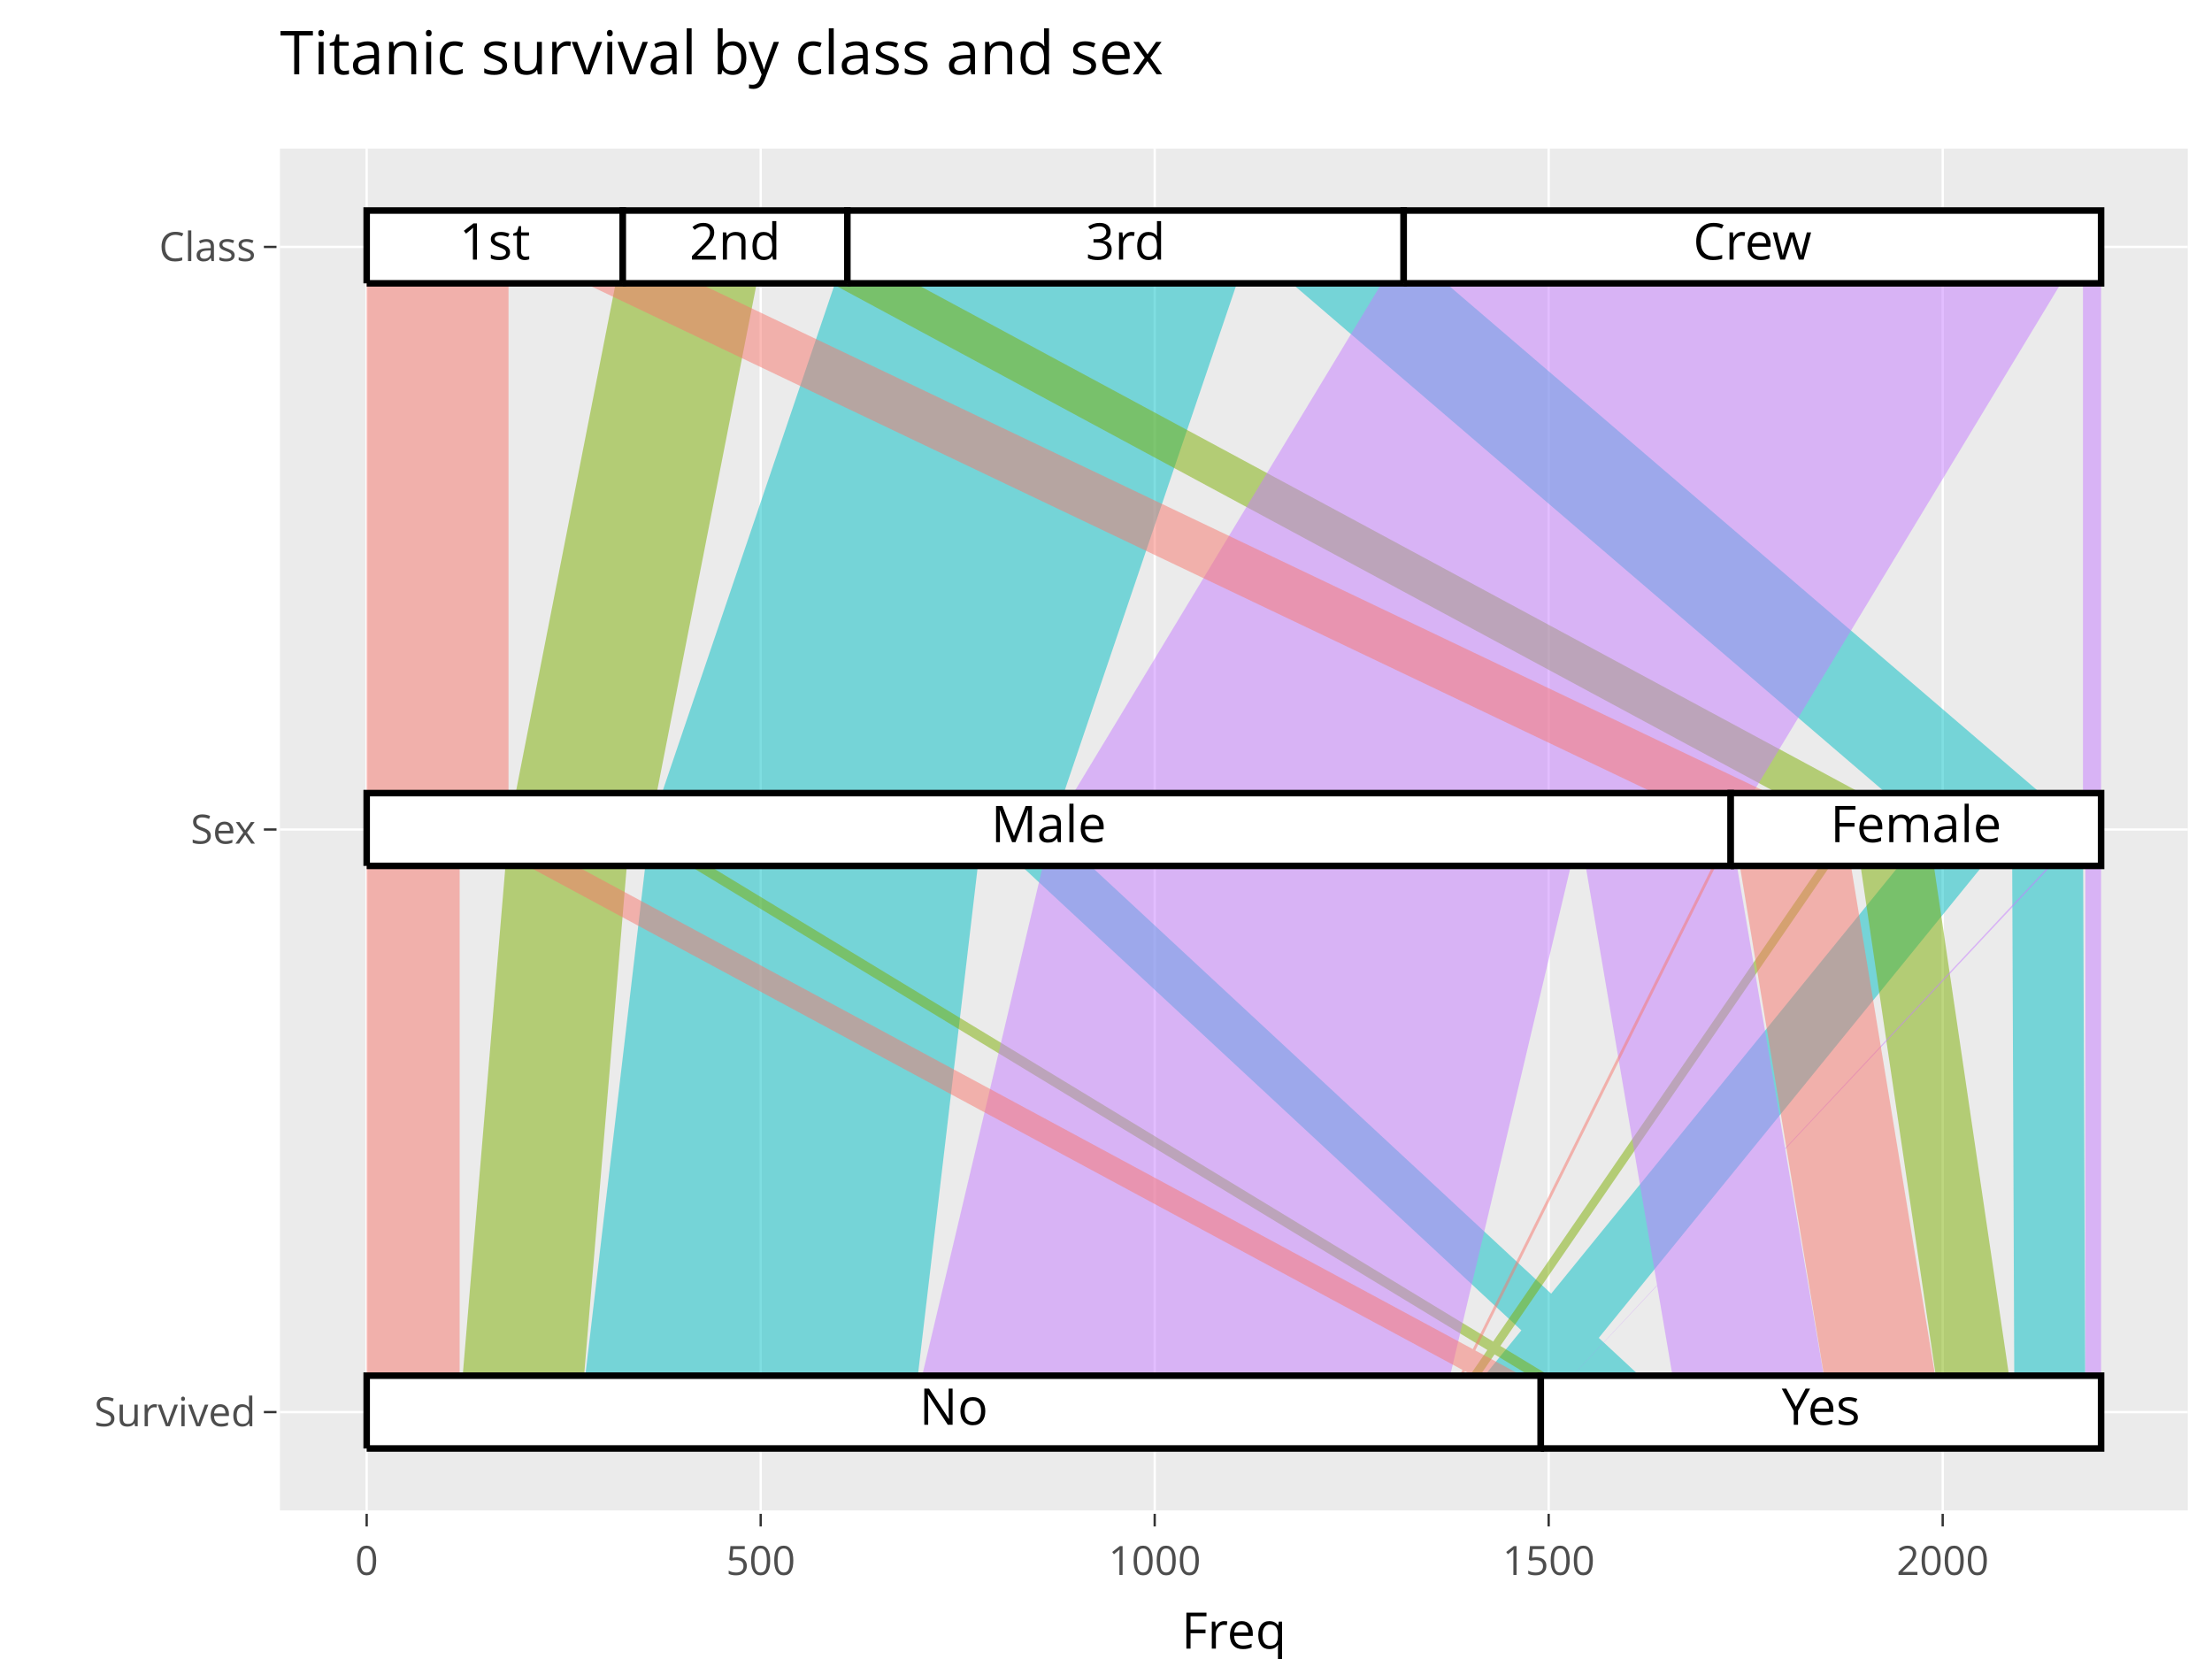
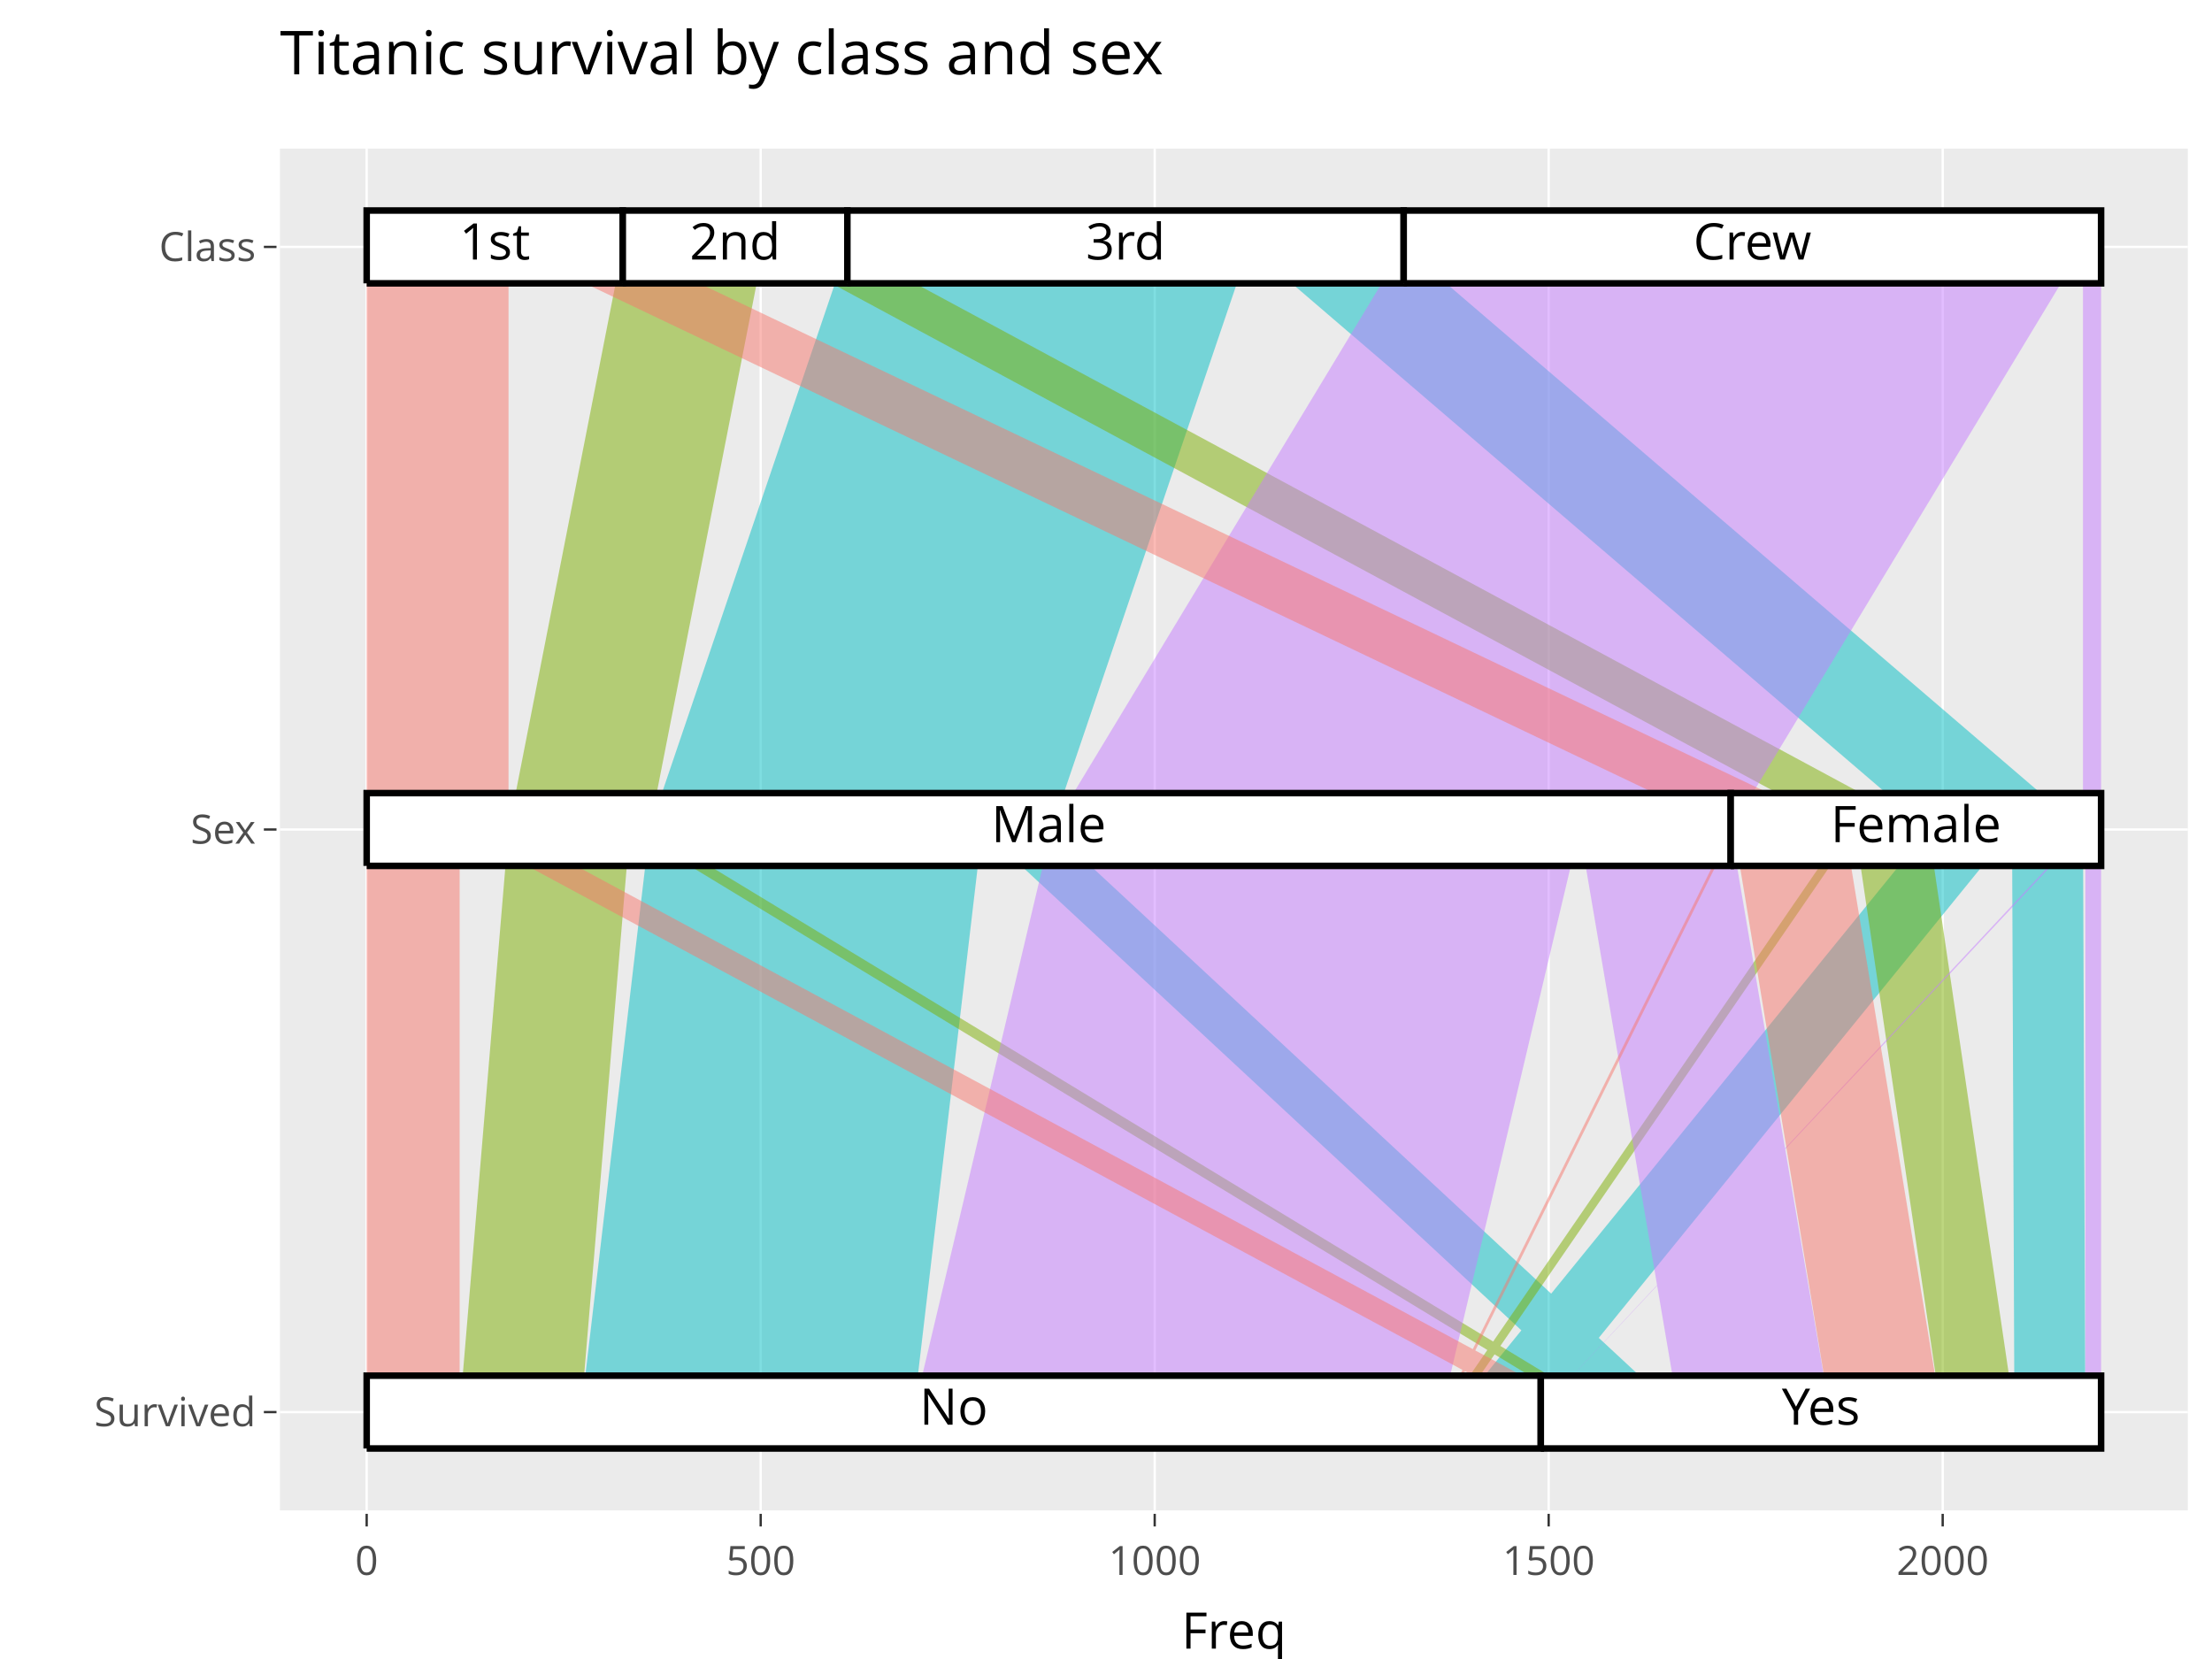
<svg xmlns="http://www.w3.org/2000/svg" class="main-svg" width="640" height="480" style="" viewBox="0 0 640 480">
  <rect x="0" y="0" width="640" height="480" style="fill: rgb(255, 255, 255); fill-opacity: 1;" />
  <defs id="defs-">
    <g class="clips">
      <clipPath id="clipxyplot" class="plotclip">
        <rect width="552" height="394" />
      </clipPath>
      <clipPath class="axesclip" id="clipx">
        <rect x="81" y="0" width="552" height="480" />
      </clipPath>
      <clipPath class="axesclip" id="clipy">
        <rect x="0" y="43" width="640" height="394" />
      </clipPath>
      <clipPath class="axesclip" id="clipxy">
        <rect x="81" y="43" width="552" height="394" />
      </clipPath>
    </g>
    <g class="gradients" />
    <g class="patterns" />
  </defs>
  <g class="bglayer">
    <rect class="bg" x="81" y="43" width="552" height="394" style="fill: rgb(235, 235, 235); fill-opacity: 1; stroke-width: 0;" />
  </g>
  <g class="layer-below">
    <g class="imagelayer" />
-     <g class="shapelayer" />
+     <g class="shapelayer">
+       <path data-index="0" fill-rule="evenodd" d="M81,437H633V43H81Z" style="opacity: 1; stroke: rgb(0, 0, 0); stroke-opacity: 0; fill: rgb(0, 0, 0); fill-opacity: 0; stroke-width: 0px;" />
+     </g>
  </g>
  <g class="cartesianlayer">
    <g class="subplot xy">
      <g class="layer-subplot">
        <g class="shapelayer" />
        <g class="imagelayer" />
      </g>
      <g class="gridlayer">
        <g class="x">
          <path class="xgrid crisp" transform="translate(106.09,0)" d="M0,43v394" style="stroke: rgb(255, 255, 255); stroke-opacity: 1; stroke-width: 0.664px;" />
          <path class="xgrid crisp" transform="translate(220.09,0)" d="M0,43v394" style="stroke: rgb(255, 255, 255); stroke-opacity: 1; stroke-width: 0.664px;" />
          <path class="xgrid crisp" transform="translate(334.09,0)" d="M0,43v394" style="stroke: rgb(255, 255, 255); stroke-opacity: 1; stroke-width: 0.664px;" />
          <path class="xgrid crisp" transform="translate(448.08,0)" d="M0,43v394" style="stroke: rgb(255, 255, 255); stroke-opacity: 1; stroke-width: 0.664px;" />
          <path class="xgrid crisp" transform="translate(562.08,0)" d="M0,43v394" style="stroke: rgb(255, 255, 255); stroke-opacity: 1; stroke-width: 0.664px;" />
        </g>
        <g class="y">
          <path class="ygrid crisp" transform="translate(0,408.56)" d="M81,0h552" style="stroke: rgb(255, 255, 255); stroke-opacity: 1; stroke-width: 0.664px;" />
          <path class="ygrid crisp" transform="translate(0,240)" d="M81,0h552" style="stroke: rgb(255, 255, 255); stroke-opacity: 1; stroke-width: 0.664px;" />
          <path class="ygrid crisp" transform="translate(0,71.44)" d="M81,0h552" style="stroke: rgb(255, 255, 255); stroke-opacity: 1; stroke-width: 0.664px;" />
        </g>
      </g>
      <g class="zerolinelayer" />
      <path class="xlines-below" />
      <path class="ylines-below" />
      <g class="overlines-below" />
      <g class="xaxislayer-below" />
      <g class="yaxislayer-below" />
      <g class="overaxes-below" />
      <g class="plot" transform="translate(81,43)" clip-path="url(#clipxyplot)">
        <g class="scatterlayer mlayer">
          <g class="trace scatter trace-vdiffr-plotly-1" style="stroke-miterlimit: 2; opacity: 1;">
            <g class="fills">
              <g>
                <path class="js-fill" d="M87.11,365.56L106.94,197L164.17,28.44L172.15,28.44L114.92,197L95.09,365.56L87.11,365.56ZM339.95,365.56L476.98,197L280.45,28.44L284.32,28.44L480.85,197L343.83,365.56L339.95,365.56ZM95.09,365.56L114.92,197L172.15,28.44L260.38,28.44L203.16,197L183.32,365.56L95.09,365.56ZM343.83,365.56L480.85,197L284.32,28.44L304.61,28.44L501.15,197L364.12,365.56L343.83,365.56ZM384.64,365.56L203.16,197L260.38,28.44L263.35,28.44L206.12,197L387.6,365.56L384.64,365.56ZM501.83,365.56L501.15,197L304.61,28.44L307.81,28.44L504.34,197L505.02,365.56L501.83,365.56ZM387.6,365.56L206.12,197L263.35,28.44L280.45,28.44L223.22,197L404.7,365.56L387.6,365.56ZM505.02,365.56L504.34,197L307.81,28.44L325.13,28.44L521.67,197L522.35,365.56L505.02,365.56Z" style="fill: rgb(0, 191, 196); fill-opacity: 0.5; stroke-width: 0;" />
              </g>
            </g>
            <g class="errorbars" />
            <g class="lines">
              <path class="js-line" d="M87.11,365.56L106.94,197L164.17,28.44L172.15,28.44L114.92,197L95.09,365.56L87.11,365.56" style="vector-effect: non-scaling-stroke; fill: none; stroke: rgb(0, 0, 0); stroke-opacity: 0; stroke-width: 1.89px; opacity: 1;" />
              <path class="js-line" d="M339.95,365.56L476.98,197L280.45,28.44L284.32,28.44L480.85,197L343.83,365.56L339.95,365.56" style="vector-effect: non-scaling-stroke; fill: none; stroke: rgb(0, 0, 0); stroke-opacity: 0; stroke-width: 1.89px; opacity: 1;" />
              <path class="js-line" d="M95.09,365.56L114.92,197L172.15,28.44L260.38,28.44L203.16,197L183.32,365.56L95.09,365.56" style="vector-effect: non-scaling-stroke; fill: none; stroke: rgb(0, 0, 0); stroke-opacity: 0; stroke-width: 1.89px; opacity: 1;" />
              <path class="js-line" d="M343.83,365.56L480.85,197L284.32,28.44L304.61,28.44L501.15,197L364.12,365.56L343.83,365.56" style="vector-effect: non-scaling-stroke; fill: none; stroke: rgb(0, 0, 0); stroke-opacity: 0; stroke-width: 1.89px; opacity: 1;" />
              <path class="js-line" d="M384.64,365.56L203.16,197L260.38,28.44L263.35,28.44L206.12,197L387.6,365.56L384.64,365.56" style="vector-effect: non-scaling-stroke; fill: none; stroke: rgb(0, 0, 0); stroke-opacity: 0; stroke-width: 1.89px; opacity: 1;" />
              <path class="js-line" d="M501.83,365.56L501.15,197L304.61,28.44L307.81,28.44L504.34,197L505.02,365.56L501.83,365.56" style="vector-effect: non-scaling-stroke; fill: none; stroke: rgb(0, 0, 0); stroke-opacity: 0; stroke-width: 1.89px; opacity: 1;" />
              <path class="js-line" d="M387.6,365.56L206.12,197L263.35,28.44L280.45,28.44L223.22,197L404.7,365.56L387.6,365.56" style="vector-effect: non-scaling-stroke; fill: none; stroke: rgb(0, 0, 0); stroke-opacity: 0; stroke-width: 1.89px; opacity: 1;" />
              <path class="js-line" d="M505.02,365.56L504.34,197L307.81,28.44L325.13,28.44L521.67,197L522.35,365.56L505.02,365.56" style="vector-effect: non-scaling-stroke; fill: none; stroke: rgb(0, 0, 0); stroke-opacity: 0; stroke-width: 1.89px; opacity: 1;" />
            </g>
            <g class="points" />
            <g class="text" />
          </g>
          <g class="trace scatter trace-vdiffr-plotly-2" style="stroke-miterlimit: 2; opacity: 1;">
            <g class="fills">
              <g>
                <path class="js-fill" d="M51.99,365.56L66.13,197L99.19,28.44L66.13,197L51.99,365.56ZM336.99,365.56L452.81,197L140,28.44L452.81,197L336.99,365.56ZM51.99,365.56L66.13,197L99.19,28.44L134.3,28.44L101.24,197L87.11,365.56L51.99,365.56ZM336.99,365.56L452.81,197L140,28.44L142.96,28.44L455.77,197L339.95,365.56L336.99,365.56ZM378.94,365.56L101.24,197L134.3,28.44L136.81,28.44L103.75,197L381.45,365.56L378.94,365.56ZM480.63,365.56L455.77,197L142.96,28.44L145.93,28.44L458.74,197L483.59,365.56L480.63,365.56ZM381.45,365.56L103.75,197L136.81,28.44L140,28.44L106.94,197L384.64,365.56L381.45,365.56ZM483.59,365.56L458.74,197L145.93,28.44L164.17,28.44L476.98,197L501.83,365.56L483.59,365.56Z" style="fill: rgb(124, 174, 0); fill-opacity: 0.5; stroke-width: 0;" />
              </g>
            </g>
            <g class="errorbars" />
            <g class="lines">
              <path class="js-line" d="M51.99,365.56L66.13,197L99.19,28.44L66.13,197L51.99,365.56" style="vector-effect: non-scaling-stroke; fill: none; stroke: rgb(0, 0, 0); stroke-opacity: 0; stroke-width: 1.89px; opacity: 1;" />
              <path class="js-line" d="M336.99,365.56L452.81,197L140,28.44L452.81,197L336.99,365.56" style="vector-effect: non-scaling-stroke; fill: none; stroke: rgb(0, 0, 0); stroke-opacity: 0; stroke-width: 1.89px; opacity: 1;" />
              <path class="js-line" d="M51.99,365.56L66.13,197L99.19,28.44L134.3,28.44L101.24,197L87.11,365.56L51.99,365.56" style="vector-effect: non-scaling-stroke; fill: none; stroke: rgb(0, 0, 0); stroke-opacity: 0; stroke-width: 1.89px; opacity: 1;" />
              <path class="js-line" d="M336.99,365.56L452.81,197L140,28.44L142.96,28.44L455.77,197L339.95,365.56L336.99,365.56" style="vector-effect: non-scaling-stroke; fill: none; stroke: rgb(0, 0, 0); stroke-opacity: 0; stroke-width: 1.89px; opacity: 1;" />
              <path class="js-line" d="M378.94,365.56L101.24,197L134.3,28.44L136.81,28.44L103.75,197L381.45,365.56L378.94,365.56" style="vector-effect: non-scaling-stroke; fill: none; stroke: rgb(0, 0, 0); stroke-opacity: 0; stroke-width: 1.89px; opacity: 1;" />
              <path class="js-line" d="M480.63,365.56L455.77,197L142.96,28.44L145.93,28.44L458.74,197L483.59,365.56L480.63,365.56" style="vector-effect: non-scaling-stroke; fill: none; stroke: rgb(0, 0, 0); stroke-opacity: 0; stroke-width: 1.89px; opacity: 1;" />
              <path class="js-line" d="M381.45,365.56L103.75,197L136.81,28.44L140,28.44L106.94,197L384.64,365.56L381.45,365.56" style="vector-effect: non-scaling-stroke; fill: none; stroke: rgb(0, 0, 0); stroke-opacity: 0; stroke-width: 1.89px; opacity: 1;" />
              <path class="js-line" d="M483.59,365.56L458.74,197L145.93,28.44L164.17,28.44L476.98,197L501.83,365.56L483.59,365.56" style="vector-effect: non-scaling-stroke; fill: none; stroke: rgb(0, 0, 0); stroke-opacity: 0; stroke-width: 1.89px; opacity: 1;" />
            </g>
            <g class="points" />
            <g class="text" />
          </g>
          <g class="trace scatter trace-vdiffr-plotly-3" style="stroke-miterlimit: 2; opacity: 1;">
            <g class="fills">
              <g>
                <path class="js-fill" d="M183.32,365.56L223.22,197L325.13,28.44L223.22,197L183.32,365.56ZM364.12,365.56L521.67,197L521.67,28.44L521.67,197L364.12,365.56ZM183.32,365.56L223.22,197L325.13,28.44L477.89,28.44L375.98,197L336.08,365.56L183.32,365.56ZM364.12,365.56L521.67,197L521.67,28.44L522.35,28.44L522.35,197L364.12,365.56ZM404.7,365.56L375.98,197L477.89,28.44L375.98,197L404.7,365.56ZM522.35,365.56L522.35,28.44L522.35,365.56ZM404.7,365.56L375.98,197L477.89,28.44L521.67,28.44L419.75,197L448.48,365.56L404.7,365.56ZM522.35,365.56L522.35,28.44L522.35,28.44L526.91,28.44L526.91,365.56L522.35,365.56Z" style="fill: rgb(199, 124, 255); fill-opacity: 0.5; stroke-width: 0;" />
              </g>
            </g>
            <g class="errorbars" />
            <g class="lines">
              <path class="js-line" d="M183.32,365.56L223.22,197L325.13,28.44L223.22,197L183.32,365.56" style="vector-effect: non-scaling-stroke; fill: none; stroke: rgb(0, 0, 0); stroke-opacity: 0; stroke-width: 1.89px; opacity: 1;" />
              <path class="js-line" d="M364.12,365.56L521.67,197L521.67,28.44L521.67,197L364.12,365.56" style="vector-effect: non-scaling-stroke; fill: none; stroke: rgb(0, 0, 0); stroke-opacity: 0; stroke-width: 1.89px; opacity: 1;" />
              <path class="js-line" d="M183.32,365.56L223.22,197L325.13,28.44L477.89,28.44L375.98,197L336.08,365.56L183.32,365.56" style="vector-effect: non-scaling-stroke; fill: none; stroke: rgb(0, 0, 0); stroke-opacity: 0; stroke-width: 1.89px; opacity: 1;" />
              <path class="js-line" d="M364.12,365.56L521.67,197L521.67,28.44L522.35,28.44L522.35,197L364.12,365.56" style="vector-effect: non-scaling-stroke; fill: none; stroke: rgb(0, 0, 0); stroke-opacity: 0; stroke-width: 1.89px; opacity: 1;" />
              <path class="js-line" d="M404.7,365.56L375.98,197L477.89,28.44L375.98,197L404.7,365.56" style="vector-effect: non-scaling-stroke; fill: none; stroke: rgb(0, 0, 0); stroke-opacity: 0; stroke-width: 1.89px; opacity: 1;" />
              <path class="js-line" d="M522.35,365.56L522.35,28.44L522.35,365.56" style="vector-effect: non-scaling-stroke; fill: none; stroke: rgb(0, 0, 0); stroke-opacity: 0; stroke-width: 1.89px; opacity: 1;" />
              <path class="js-line" d="M404.7,365.56L375.98,197L477.89,28.44L521.67,28.44L419.75,197L448.48,365.56L404.7,365.56" style="vector-effect: non-scaling-stroke; fill: none; stroke: rgb(0, 0, 0); stroke-opacity: 0; stroke-width: 1.89px; opacity: 1;" />
              <path class="js-line" d="M522.35,365.56L522.35,28.44L522.35,28.44L526.91,28.44L526.91,365.56L522.35,365.56" style="vector-effect: non-scaling-stroke; fill: none; stroke: rgb(0, 0, 0); stroke-opacity: 0; stroke-width: 1.89px; opacity: 1;" />
            </g>
            <g class="points" />
            <g class="text" />
          </g>
          <g class="trace scatter trace-vdiffr-plotly-4" style="stroke-miterlimit: 2; opacity: 1;">
            <g class="fills">
              <g>
                <path class="js-fill" d="M25.09,365.56L25.09,28.44L25.09,365.56ZM336.08,365.56L419.75,197L66.13,28.44L419.75,197L336.08,365.56ZM25.09,365.56L25.09,28.44L51.99,28.44L51.99,365.56L25.09,365.56ZM336.08,365.56L419.75,197L66.13,28.44L67.04,28.44L420.66,197L336.99,365.56L336.08,365.56ZM364.8,365.56L51.99,197L51.99,28.44L53.13,28.44L53.13,197L365.94,365.56L364.8,365.56ZM448.48,365.56L420.66,197L67.04,28.44L67.27,28.44L420.89,197L448.71,365.56L448.48,365.56ZM365.94,365.56L53.13,197L53.13,28.44L66.13,28.44L66.13,197L378.94,365.56L365.94,365.56ZM448.71,365.56L420.89,197L67.27,28.44L99.19,28.44L452.81,197L480.63,365.56L448.71,365.56Z" style="fill: rgb(248, 118, 109); fill-opacity: 0.5; stroke-width: 0;" />
              </g>
            </g>
            <g class="errorbars" />
            <g class="lines">
              <path class="js-line" d="M25.09,365.56L25.09,28.44L25.09,365.56" style="vector-effect: non-scaling-stroke; fill: none; stroke: rgb(0, 0, 0); stroke-opacity: 0; stroke-width: 1.89px; opacity: 1;" />
              <path class="js-line" d="M336.08,365.56L419.75,197L66.13,28.44L419.75,197L336.08,365.56" style="vector-effect: non-scaling-stroke; fill: none; stroke: rgb(0, 0, 0); stroke-opacity: 0; stroke-width: 1.89px; opacity: 1;" />
              <path class="js-line" d="M25.09,365.56L25.09,28.44L51.99,28.44L51.99,365.56L25.09,365.56" style="vector-effect: non-scaling-stroke; fill: none; stroke: rgb(0, 0, 0); stroke-opacity: 0; stroke-width: 1.89px; opacity: 1;" />
              <path class="js-line" d="M336.08,365.56L419.75,197L66.13,28.44L67.04,28.44L420.66,197L336.99,365.56L336.08,365.56" style="vector-effect: non-scaling-stroke; fill: none; stroke: rgb(0, 0, 0); stroke-opacity: 0; stroke-width: 1.89px; opacity: 1;" />
              <path class="js-line" d="M364.8,365.56L51.99,197L51.99,28.44L53.13,28.44L53.13,197L365.94,365.56L364.8,365.56" style="vector-effect: non-scaling-stroke; fill: none; stroke: rgb(0, 0, 0); stroke-opacity: 0; stroke-width: 1.89px; opacity: 1;" />
              <path class="js-line" d="M448.48,365.56L420.66,197L67.04,28.44L67.27,28.44L420.89,197L448.71,365.56L448.48,365.56" style="vector-effect: non-scaling-stroke; fill: none; stroke: rgb(0, 0, 0); stroke-opacity: 0; stroke-width: 1.89px; opacity: 1;" />
              <path class="js-line" d="M365.94,365.56L53.13,197L53.13,28.44L66.13,28.44L66.13,197L378.94,365.56L365.94,365.56" style="vector-effect: non-scaling-stroke; fill: none; stroke: rgb(0, 0, 0); stroke-opacity: 0; stroke-width: 1.89px; opacity: 1;" />
              <path class="js-line" d="M448.71,365.56L420.89,197L67.27,28.44L99.19,28.44L452.81,197L480.63,365.56L448.71,365.56" style="vector-effect: non-scaling-stroke; fill: none; stroke: rgb(0, 0, 0); stroke-opacity: 0; stroke-width: 1.89px; opacity: 1;" />
            </g>
            <g class="points" />
            <g class="text" />
          </g>
          <g class="trace scatter trace-vdiffr-plotly-5" style="stroke-miterlimit: 2; opacity: 1;">
            <g class="fills">
              <g>
                <path class="js-fill" d="M25.09,38.98L99.19,38.98L99.19,17.91L25.09,17.91L25.09,38.98Z" style="fill: rgb(255, 255, 255); fill-opacity: 1; stroke-width: 0;" />
              </g>
            </g>
            <g class="errorbars" />
            <g class="lines">
              <path class="js-line" d="M25.09,38.98L99.19,38.98L99.19,17.91L25.09,17.91L25.09,38.98" style="vector-effect: non-scaling-stroke; fill: none; stroke: rgb(0, 0, 0); stroke-opacity: 1; stroke-width: 1.89px; opacity: 1;" />
            </g>
            <g class="points" />
            <g class="text" />
          </g>
          <g class="trace scatter trace-vdiffr-plotly-6" style="stroke-miterlimit: 2; opacity: 1;">
            <g class="fills">
              <g>
                <path class="js-fill" d="M99.19,38.98L164.17,38.98L164.17,17.91L99.19,17.91L99.19,38.98Z" style="fill: rgb(255, 255, 255); fill-opacity: 1; stroke-width: 0;" />
              </g>
            </g>
            <g class="errorbars" />
            <g class="lines">
              <path class="js-line" d="M99.19,38.98L164.17,38.98L164.17,17.91L99.19,17.91L99.19,38.98" style="vector-effect: non-scaling-stroke; fill: none; stroke: rgb(0, 0, 0); stroke-opacity: 1; stroke-width: 1.89px; opacity: 1;" />
            </g>
            <g class="points" />
            <g class="text" />
          </g>
          <g class="trace scatter trace-vdiffr-plotly-7" style="stroke-miterlimit: 2; opacity: 1;">
            <g class="fills">
              <g>
                <path class="js-fill" d="M25.09,376.09L364.8,376.09L364.8,355.02L25.09,355.02L25.09,376.09Z" style="fill: rgb(255, 255, 255); fill-opacity: 1; stroke-width: 0;" />
              </g>
            </g>
            <g class="errorbars" />
            <g class="lines">
              <path class="js-line" d="M25.09,376.09L364.8,376.09L364.8,355.02L25.09,355.02L25.09,376.09" style="vector-effect: non-scaling-stroke; fill: none; stroke: rgb(0, 0, 0); stroke-opacity: 1; stroke-width: 1.89px; opacity: 1;" />
            </g>
            <g class="points" />
            <g class="text" />
          </g>
          <g class="trace scatter trace-vdiffr-plotly-8" style="stroke-miterlimit: 2; opacity: 1;">
            <g class="fills">
              <g>
                <path class="js-fill" d="M25.09,207.53L419.75,207.53L419.75,186.47L25.09,186.47L25.09,207.53Z" style="fill: rgb(255, 255, 255); fill-opacity: 1; stroke-width: 0;" />
              </g>
            </g>
            <g class="errorbars" />
            <g class="lines">
              <path class="js-line" d="M25.09,207.53L419.75,207.53L419.75,186.47L25.09,186.47L25.09,207.53" style="vector-effect: non-scaling-stroke; fill: none; stroke: rgb(0, 0, 0); stroke-opacity: 1; stroke-width: 1.89px; opacity: 1;" />
            </g>
            <g class="points" />
            <g class="text" />
          </g>
          <g class="trace scatter trace-vdiffr-plotly-9" style="stroke-miterlimit: 2; opacity: 1;">
            <g class="fills">
              <g>
                <path class="js-fill" d="M164.17,38.98L325.13,38.98L325.13,17.91L164.17,17.91L164.17,38.98Z" style="fill: rgb(255, 255, 255); fill-opacity: 1; stroke-width: 0;" />
              </g>
            </g>
            <g class="errorbars" />
            <g class="lines">
              <path class="js-line" d="M164.17,38.98L325.13,38.98L325.13,17.91L164.17,17.91L164.17,38.98" style="vector-effect: non-scaling-stroke; fill: none; stroke: rgb(0, 0, 0); stroke-opacity: 1; stroke-width: 1.89px; opacity: 1;" />
            </g>
            <g class="points" />
            <g class="text" />
          </g>
          <g class="trace scatter trace-vdiffr-plotly-10" style="stroke-miterlimit: 2; opacity: 1;">
            <g class="fills">
              <g>
                <path class="js-fill" d="M325.13,38.98L526.91,38.98L526.91,17.91L325.13,17.91L325.13,38.98Z" style="fill: rgb(255, 255, 255); fill-opacity: 1; stroke-width: 0;" />
              </g>
            </g>
            <g class="errorbars" />
            <g class="lines">
              <path class="js-line" d="M325.13,38.98L526.91,38.98L526.91,17.91L325.13,17.91L325.13,38.98" style="vector-effect: non-scaling-stroke; fill: none; stroke: rgb(0, 0, 0); stroke-opacity: 1; stroke-width: 1.89px; opacity: 1;" />
            </g>
            <g class="points" />
            <g class="text" />
          </g>
          <g class="trace scatter trace-vdiffr-plotly-11" style="stroke-miterlimit: 2; opacity: 1;">
            <g class="fills">
              <g>
                <path class="js-fill" d="M364.8,376.09L526.91,376.09L526.91,355.02L364.8,355.02L364.8,376.09Z" style="fill: rgb(255, 255, 255); fill-opacity: 1; stroke-width: 0;" />
              </g>
            </g>
            <g class="errorbars" />
            <g class="lines">
              <path class="js-line" d="M364.8,376.09L526.91,376.09L526.91,355.02L364.8,355.02L364.8,376.09" style="vector-effect: non-scaling-stroke; fill: none; stroke: rgb(0, 0, 0); stroke-opacity: 1; stroke-width: 1.89px; opacity: 1;" />
            </g>
            <g class="points" />
            <g class="text" />
          </g>
          <g class="trace scatter trace-vdiffr-plotly-12" style="stroke-miterlimit: 2; opacity: 1;">
            <g class="fills">
              <g>
                <path class="js-fill" d="M419.75,207.53L526.91,207.53L526.91,186.47L419.75,186.47L419.75,207.53Z" style="fill: rgb(255, 255, 255); fill-opacity: 1; stroke-width: 0;" />
              </g>
            </g>
            <g class="errorbars" />
            <g class="lines">
              <path class="js-line" d="M419.75,207.53L526.91,207.53L526.91,186.47L419.75,186.47L419.75,207.53" style="vector-effect: non-scaling-stroke; fill: none; stroke: rgb(0, 0, 0); stroke-opacity: 1; stroke-width: 1.89px; opacity: 1;" />
            </g>
            <g class="points" />
            <g class="text" />
          </g>
          <g class="trace scatter trace-vdiffr-plotly-13" style="stroke-miterlimit: 2; opacity: 1;">
            <g class="fills" />
            <g class="errorbars" />
            <g class="lines" />
            <g class="points" />
            <g class="text">
-               <g class="textpoint" transform="translate(0,3.666142)">
-                 <text x="194.95" y="365.56" text-anchor="middle" style="font-family: 'Open Sans', verdana, arial, sans-serif; font-size: 14.665px; fill: rgb(0, 0, 0); fill-opacity: 1; white-space: pre;">No</text>
-               </g>
-               <g class="textpoint" transform="translate(0,3.666142)">
-                 <text x="445.86" y="365.56" text-anchor="middle" style="font-family: 'Open Sans', verdana, arial, sans-serif; font-size: 14.665px; fill: rgb(0, 0, 0); fill-opacity: 1; white-space: pre;">Yes</text>
-               </g>
-               <g class="textpoint" transform="translate(0,3.666142)">
-                 <text x="222.42" y="197" text-anchor="middle" style="font-family: 'Open Sans', verdana, arial, sans-serif; font-size: 14.665px; fill: rgb(0, 0, 0); fill-opacity: 1; white-space: pre;">Male</text>
-               </g>
-               <g class="textpoint" transform="translate(0,3.666142)">
-                 <text x="473.33" y="197" text-anchor="middle" style="font-family: 'Open Sans', verdana, arial, sans-serif; font-size: 14.665px; fill: rgb(0, 0, 0); fill-opacity: 1; white-space: pre;">Female</text>
-               </g>
-               <g class="textpoint" transform="translate(0,3.666142)">
-                 <text x="62.14" y="28.44" text-anchor="middle" style="font-family: 'Open Sans', verdana, arial, sans-serif; font-size: 14.665px; fill: rgb(0, 0, 0); fill-opacity: 1; white-space: pre;">1st</text>
-               </g>
-               <g class="textpoint" transform="translate(0,3.666142)">
-                 <text x="131.68" y="28.44" text-anchor="middle" style="font-family: 'Open Sans', verdana, arial, sans-serif; font-size: 14.665px; fill: rgb(0, 0, 0); fill-opacity: 1; white-space: pre;">2nd</text>
-               </g>
-               <g class="textpoint" transform="translate(0,3.666142)">
-                 <text x="244.65" y="28.44" text-anchor="middle" style="font-family: 'Open Sans', verdana, arial, sans-serif; font-size: 14.665px; fill: rgb(0, 0, 0); fill-opacity: 1; white-space: pre;">3rd</text>
-               </g>
-               <g class="textpoint" transform="translate(0,3.666142)">
-                 <text x="426.02" y="28.44" text-anchor="middle" style="font-family: 'Open Sans', verdana, arial, sans-serif; font-size: 14.665px; fill: rgb(0, 0, 0); fill-opacity: 1; white-space: pre;">Crew</text>
+               <g class="textpoint" transform="translate(0,3.652968)">
+                 <text x="194.95" y="365.56" text-anchor="middle" style="font-family: 'Open Sans', verdana, arial, sans-serif; font-size: 14.612px; fill: rgb(0, 0, 0); fill-opacity: 1; white-space: pre;">No</text>
+               </g>
+               <g class="textpoint" transform="translate(0,3.652968)">
+                 <text x="445.86" y="365.56" text-anchor="middle" style="font-family: 'Open Sans', verdana, arial, sans-serif; font-size: 14.612px; fill: rgb(0, 0, 0); fill-opacity: 1; white-space: pre;">Yes</text>
+               </g>
+               <g class="textpoint" transform="translate(0,3.652968)">
+                 <text x="222.42" y="197" text-anchor="middle" style="font-family: 'Open Sans', verdana, arial, sans-serif; font-size: 14.612px; fill: rgb(0, 0, 0); fill-opacity: 1; white-space: pre;">Male</text>
+               </g>
+               <g class="textpoint" transform="translate(0,3.652968)">
+                 <text x="473.33" y="197" text-anchor="middle" style="font-family: 'Open Sans', verdana, arial, sans-serif; font-size: 14.612px; fill: rgb(0, 0, 0); fill-opacity: 1; white-space: pre;">Female</text>
+               </g>
+               <g class="textpoint" transform="translate(0,3.652968)">
+                 <text x="62.14" y="28.44" text-anchor="middle" style="font-family: 'Open Sans', verdana, arial, sans-serif; font-size: 14.612px; fill: rgb(0, 0, 0); fill-opacity: 1; white-space: pre;">1st</text>
+               </g>
+               <g class="textpoint" transform="translate(0,3.652968)">
+                 <text x="131.68" y="28.44" text-anchor="middle" style="font-family: 'Open Sans', verdana, arial, sans-serif; font-size: 14.612px; fill: rgb(0, 0, 0); fill-opacity: 1; white-space: pre;">2nd</text>
+               </g>
+               <g class="textpoint" transform="translate(0,3.652968)">
+                 <text x="244.65" y="28.44" text-anchor="middle" style="font-family: 'Open Sans', verdana, arial, sans-serif; font-size: 14.612px; fill: rgb(0, 0, 0); fill-opacity: 1; white-space: pre;">3rd</text>
+               </g>
+               <g class="textpoint" transform="translate(0,3.652968)">
+                 <text x="426.02" y="28.44" text-anchor="middle" style="font-family: 'Open Sans', verdana, arial, sans-serif; font-size: 14.612px; fill: rgb(0, 0, 0); fill-opacity: 1; white-space: pre;">Crew</text>
              </g>
            </g>
          </g>
        </g>
      </g>
      <g class="overplot" />
      <path class="xlines-above crisp" d="" style="fill: none; stroke-width: 1px; stroke: rgb(0, 0, 0); stroke-opacity: 0;" />
      <path class="ylines-above crisp" d="" style="fill: none; stroke-width: 1px; stroke: rgb(0, 0, 0); stroke-opacity: 0;" />
      <g class="overlines-above" />
      <g class="xaxislayer-above">
        <path class="xtick ticks crisp" d="M0,438v3.653" transform="translate(106.09,0)" style="stroke: rgb(51, 51, 51); stroke-opacity: 1; stroke-width: 0.664px;" />
        <path class="xtick ticks crisp" d="M0,438v3.653" transform="translate(220.09,0)" style="stroke: rgb(51, 51, 51); stroke-opacity: 1; stroke-width: 0.664px;" />
        <path class="xtick ticks crisp" d="M0,438v3.653" transform="translate(334.09,0)" style="stroke: rgb(51, 51, 51); stroke-opacity: 1; stroke-width: 0.664px;" />
        <path class="xtick ticks crisp" d="M0,438v3.653" transform="translate(448.08,0)" style="stroke: rgb(51, 51, 51); stroke-opacity: 1; stroke-width: 0.664px;" />
        <path class="xtick ticks crisp" d="M0,438v3.653" transform="translate(562.08,0)" style="stroke: rgb(51, 51, 51); stroke-opacity: 1; stroke-width: 0.664px;" />
        <g class="xtick">
          <text text-anchor="middle" x="0" y="455.68" transform="translate(106.09,0)" style="font-family: 'Open Sans', verdana, arial, sans-serif; font-size: 11.69px; fill: rgb(77, 77, 77); fill-opacity: 1; white-space: pre; opacity: 1;">0</text>
        </g>
        <g class="xtick">
          <text text-anchor="middle" x="0" y="455.68" style="font-family: 'Open Sans', verdana, arial, sans-serif; font-size: 11.69px; fill: rgb(77, 77, 77); fill-opacity: 1; white-space: pre; opacity: 1;" transform="translate(220.09,0)">500</text>
        </g>
        <g class="xtick">
          <text text-anchor="middle" x="0" y="455.68" style="font-family: 'Open Sans', verdana, arial, sans-serif; font-size: 11.69px; fill: rgb(77, 77, 77); fill-opacity: 1; white-space: pre; opacity: 1;" transform="translate(334.09,0)">1000</text>
        </g>
        <g class="xtick">
          <text text-anchor="middle" x="0" y="455.68" style="font-family: 'Open Sans', verdana, arial, sans-serif; font-size: 11.69px; fill: rgb(77, 77, 77); fill-opacity: 1; white-space: pre; opacity: 1;" transform="translate(448.08,0)">1500</text>
        </g>
        <g class="xtick">
          <text text-anchor="middle" x="0" y="455.68" style="font-family: 'Open Sans', verdana, arial, sans-serif; font-size: 11.69px; fill: rgb(77, 77, 77); fill-opacity: 1; white-space: pre; opacity: 1;" transform="translate(562.08,0)">2000</text>
        </g>
      </g>
      <g class="yaxislayer-above">
        <path class="ytick ticks crisp" d="M80,0h-3.653" transform="translate(0,408.56)" style="stroke: rgb(51, 51, 51); stroke-opacity: 1; stroke-width: 0.664px;" />
        <path class="ytick ticks crisp" d="M80,0h-3.653" transform="translate(0,240)" style="stroke: rgb(51, 51, 51); stroke-opacity: 1; stroke-width: 0.664px;" />
        <path class="ytick ticks crisp" d="M80,0h-3.653" transform="translate(0,71.44)" style="stroke: rgb(51, 51, 51); stroke-opacity: 1; stroke-width: 0.664px;" />
        <g class="ytick">
          <text text-anchor="end" x="74.009" y="4.091" transform="translate(0,408.56)" style="font-family: 'Open Sans', verdana, arial, sans-serif; font-size: 11.69px; fill: rgb(77, 77, 77); fill-opacity: 1; white-space: pre; opacity: 1;">Survived</text>
        </g>
        <g class="ytick">
          <text text-anchor="end" x="74.009" y="4.091" style="font-family: 'Open Sans', verdana, arial, sans-serif; font-size: 11.69px; fill: rgb(77, 77, 77); fill-opacity: 1; white-space: pre; opacity: 1;" transform="translate(0,240)">Sex</text>
        </g>
        <g class="ytick">
          <text text-anchor="end" x="74.009" y="4.091" style="font-family: 'Open Sans', verdana, arial, sans-serif; font-size: 11.69px; fill: rgb(77, 77, 77); fill-opacity: 1; white-space: pre; opacity: 1;" transform="translate(0,71.44)">Class</text>
        </g>
      </g>
      <g class="overaxes-above" />
    </g>
  </g>
  <g class="polarlayer" />
  <g class="smithlayer" />
  <g class="ternarylayer" />
  <g class="geolayer" />
  <g class="funnelarealayer" />
  <g class="pielayer" />
  <g class="iciclelayer" />
  <g class="treemaplayer" />
  <g class="sunburstlayer" />
  <g class="glimages" />
  <defs id="topdefs-">
    <g class="clips" />
  </defs>
  <g class="layer-above">
    <g class="imagelayer" />
-     <g class="shapelayer">
-       <path data-index="0" fill-rule="evenodd" d="M81,437H633V43H81Z" style="opacity: 1; stroke: rgb(0, 0, 0); stroke-opacity: 0; fill: rgb(0, 0, 0); fill-opacity: 0; stroke-width: 0px;" />
-     </g>
+     <g class="shapelayer" />
  </g>
  <g class="infolayer">
    <g class="g-gtitle">
      <text class="gtitle" x="81" y="21.5" text-anchor="start" dy="0em" style="font-family: 'Open Sans', verdana, arial, sans-serif; font-size: 17.53px; fill: rgb(0, 0, 0); opacity: 1; font-weight: normal; white-space: pre;">Titanic survival by class and sex</text>
    </g>
    <g class="g-xtitle" transform="translate(0,-13.83562)">
      <text class="xtitle" x="357" y="490.836" text-anchor="middle" style="font-family: 'Open Sans', verdana, arial, sans-serif; font-size: 14.61px; fill: rgb(0, 0, 0); opacity: 1; font-weight: normal; white-space: pre;">Freq</text>
    </g>
    <g class="g-ytitle" />
  </g>
</svg>
